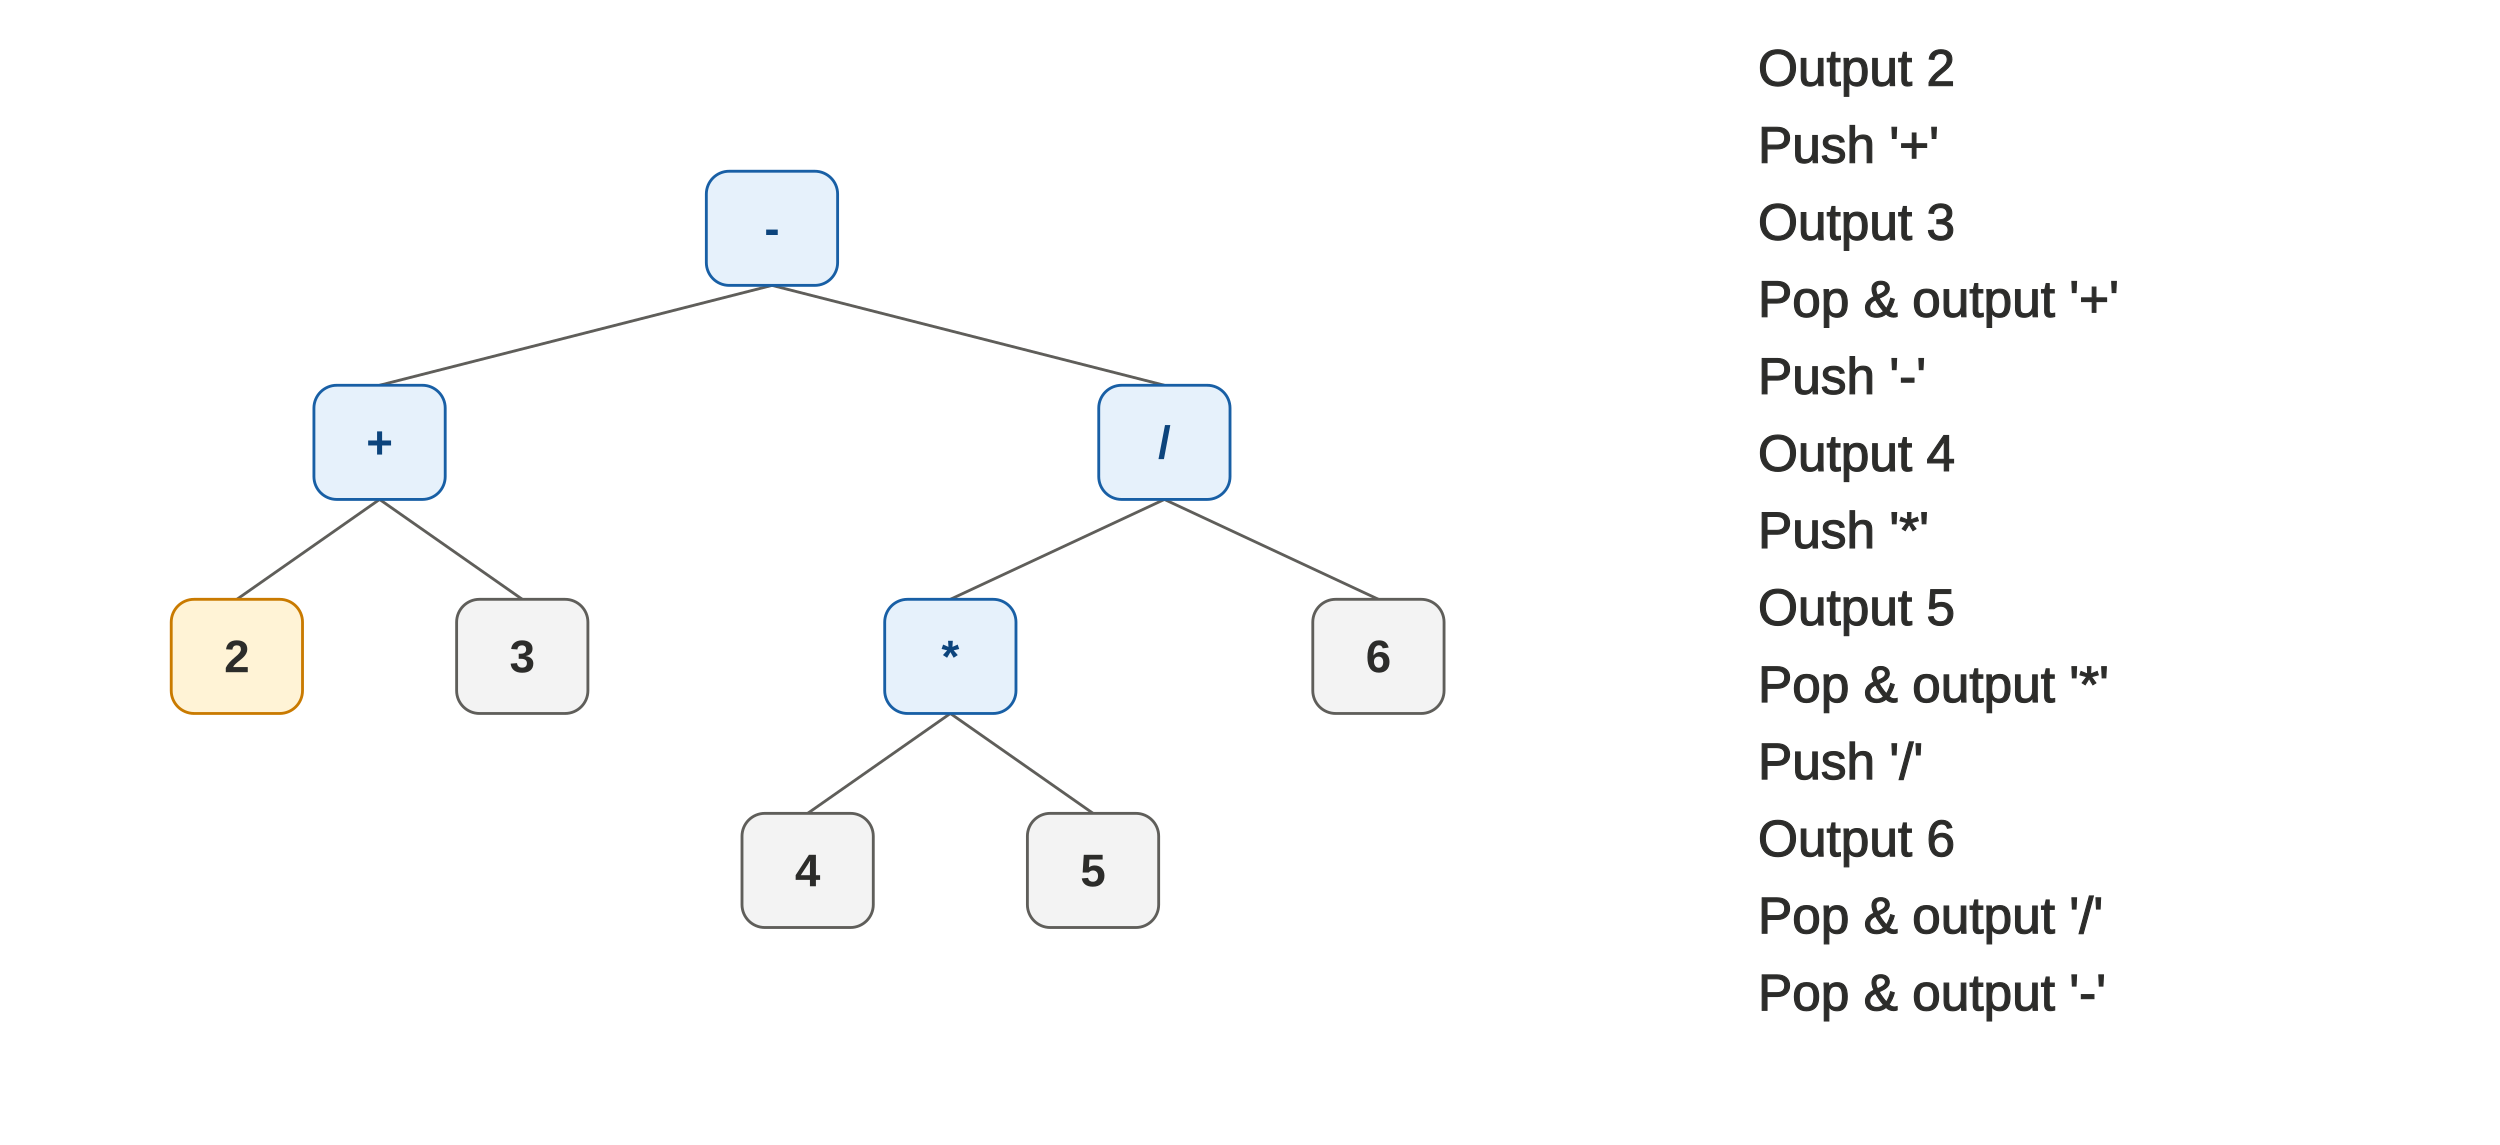
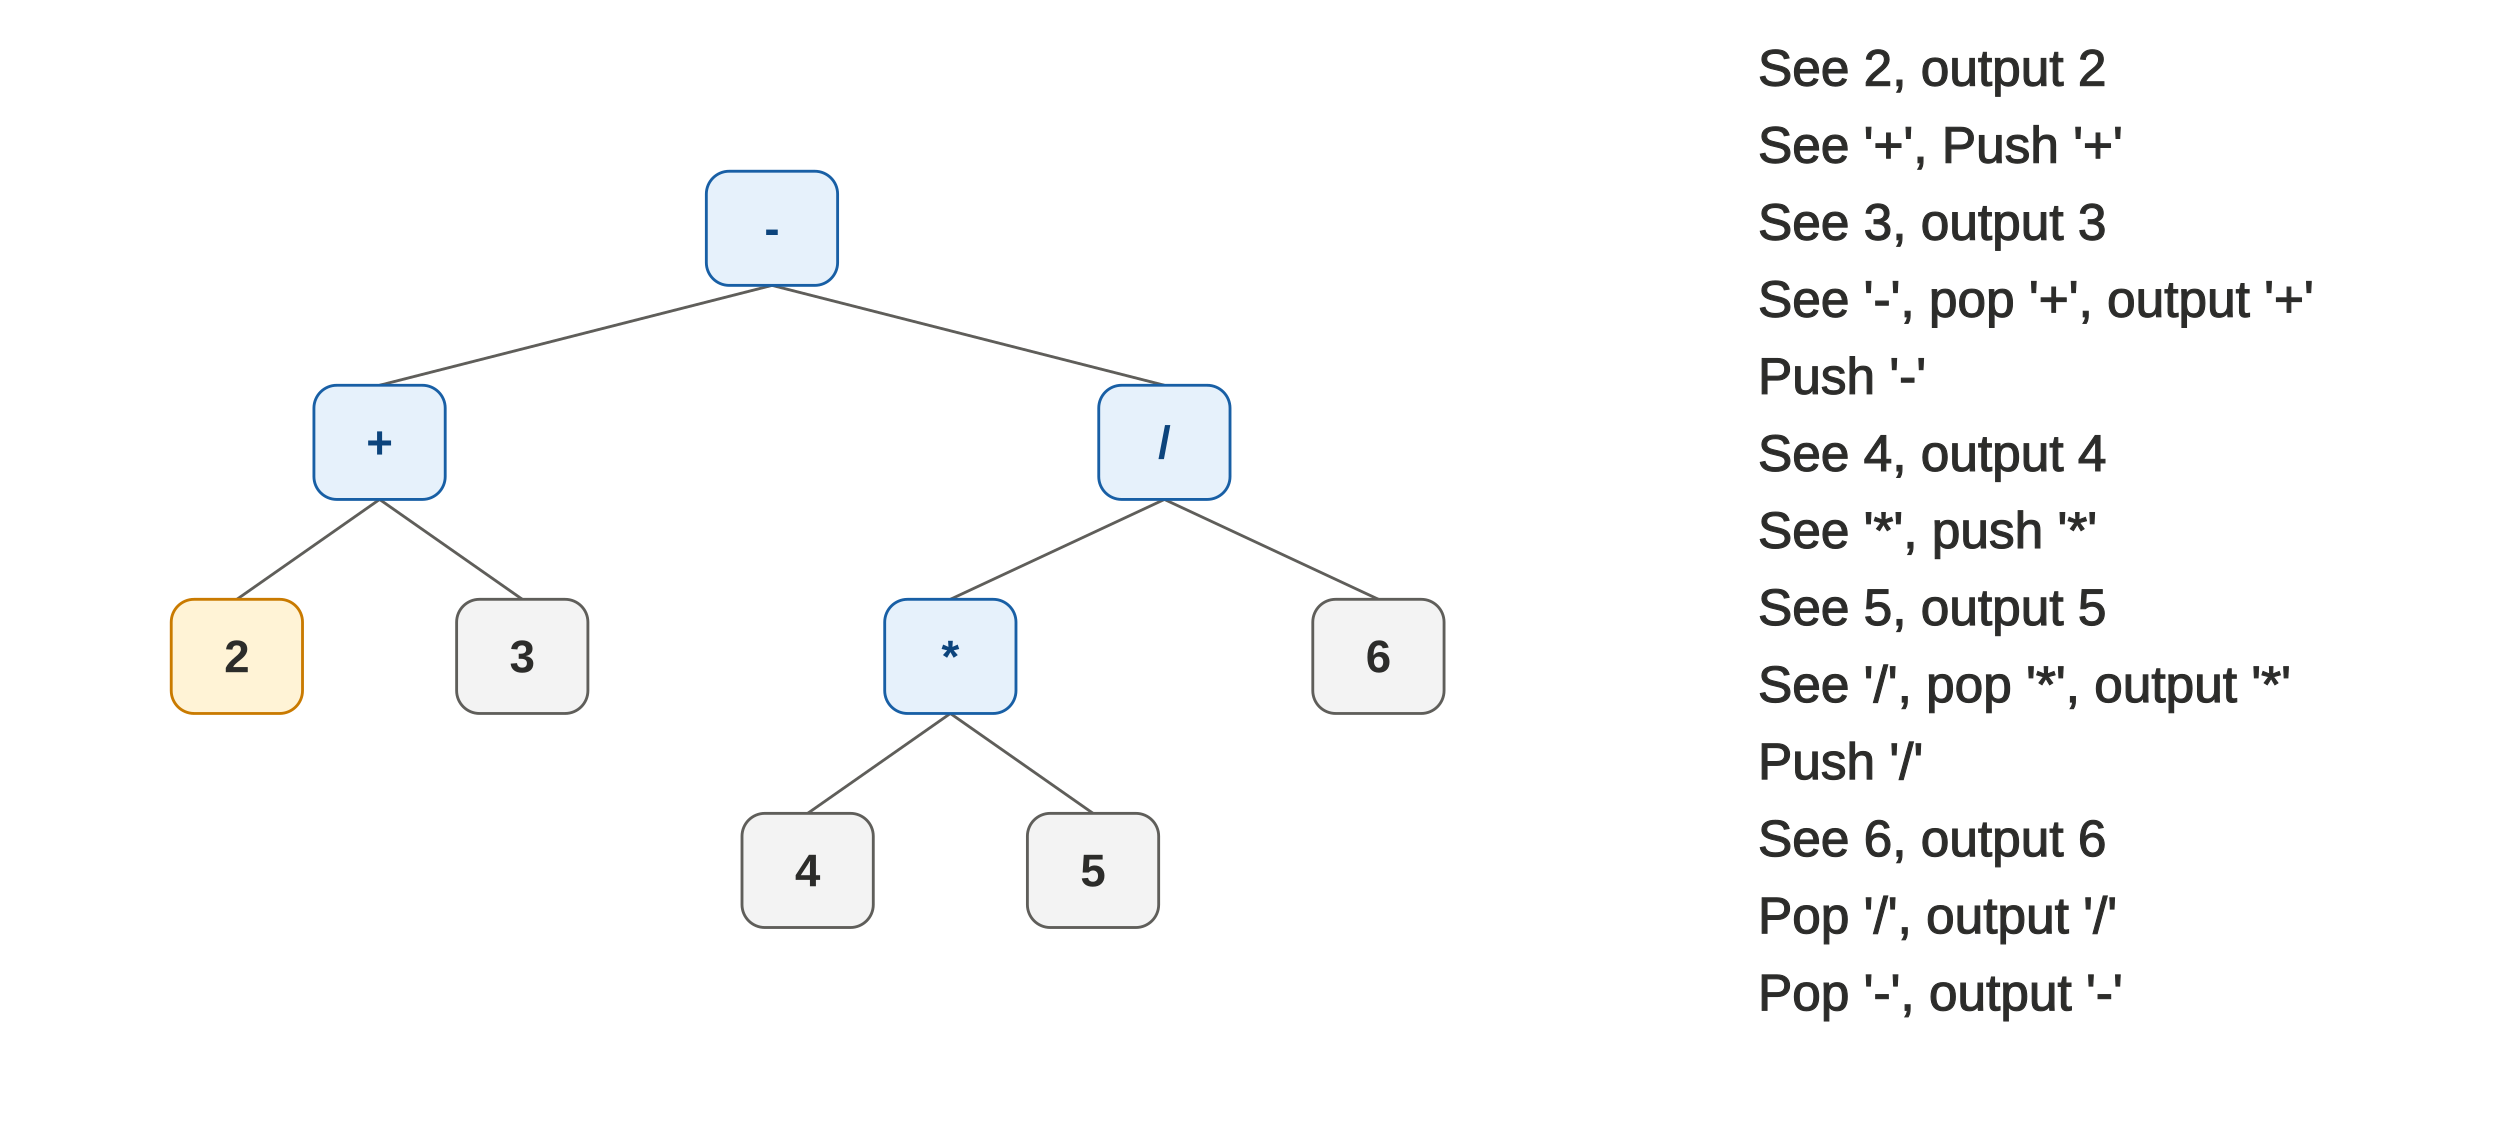
<svg xmlns="http://www.w3.org/2000/svg" width="876" height="401" viewBox="0 0 876 401">
  <text x="283.0" y="30" text-anchor="middle" font-family="Arial, Helvetica, sans-serif" font-size="18" font-weight="600" fill="#2C2C2A" />
  <line x1="270.5" y1="100.0" x2="133.0" y2="135.0" stroke="#5F5E5A" stroke-width="1" />
  <line x1="133.0" y1="175.0" x2="83.0" y2="210.0" stroke="#5F5E5A" stroke-width="1" />
  <line x1="133.0" y1="175.0" x2="183.0" y2="210.0" stroke="#5F5E5A" stroke-width="1" />
  <line x1="270.5" y1="100.0" x2="408.0" y2="135.0" stroke="#5F5E5A" stroke-width="1" />
  <line x1="408.0" y1="175.0" x2="333.0" y2="210.0" stroke="#5F5E5A" stroke-width="1" />
  <line x1="333.0" y1="250.0" x2="283.0" y2="285.0" stroke="#5F5E5A" stroke-width="1" />
  <line x1="333.0" y1="250.0" x2="383.0" y2="285.0" stroke="#5F5E5A" stroke-width="1" />
  <line x1="408.0" y1="175.0" x2="483.0" y2="210.0" stroke="#5F5E5A" stroke-width="1" />
  <rect x="247.5" y="60.0" width="46" height="40" rx="8" fill="#E6F1FB" stroke="#185FA5" stroke-width="1" />
  <text x="270.5" y="80.0" text-anchor="middle" dominant-baseline="central" font-family="Arial, Helvetica, sans-serif" font-size="16" font-weight="600" fill="#0C447C">-</text>
  <rect x="110.0" y="135.0" width="46" height="40" rx="8" fill="#E6F1FB" stroke="#185FA5" stroke-width="1" />
  <text x="133.0" y="155.0" text-anchor="middle" dominant-baseline="central" font-family="Arial, Helvetica, sans-serif" font-size="16" font-weight="600" fill="#0C447C">+</text>
  <rect x="60.0" y="210.0" width="46" height="40" rx="8" fill="#FFF3D6" stroke="#C97A00" stroke-width="1" />
  <text x="83.0" y="230.0" text-anchor="middle" dominant-baseline="central" font-family="Arial, Helvetica, sans-serif" font-size="16" font-weight="600" fill="#2C2C2A">2</text>
  <rect x="160.0" y="210.0" width="46" height="40" rx="8" fill="#F3F3F3" stroke="#5F5E5A" stroke-width="1" />
  <text x="183.0" y="230.0" text-anchor="middle" dominant-baseline="central" font-family="Arial, Helvetica, sans-serif" font-size="16" font-weight="600" fill="#2C2C2A">3</text>
  <rect x="385.0" y="135.0" width="46" height="40" rx="8" fill="#E6F1FB" stroke="#185FA5" stroke-width="1" />
  <text x="408.0" y="155.0" text-anchor="middle" dominant-baseline="central" font-family="Arial, Helvetica, sans-serif" font-size="16" font-weight="600" fill="#0C447C">/</text>
  <rect x="310.0" y="210.0" width="46" height="40" rx="8" fill="#E6F1FB" stroke="#185FA5" stroke-width="1" />
  <text x="333.0" y="230.0" text-anchor="middle" dominant-baseline="central" font-family="Arial, Helvetica, sans-serif" font-size="16" font-weight="600" fill="#0C447C">*</text>
  <rect x="260.0" y="285.0" width="46" height="40" rx="8" fill="#F3F3F3" stroke="#5F5E5A" stroke-width="1" />
  <text x="283.0" y="305.0" text-anchor="middle" dominant-baseline="central" font-family="Arial, Helvetica, sans-serif" font-size="16" font-weight="600" fill="#2C2C2A">4</text>
  <rect x="360.0" y="285.0" width="46" height="40" rx="8" fill="#F3F3F3" stroke="#5F5E5A" stroke-width="1" />
  <text x="383.0" y="305.0" text-anchor="middle" dominant-baseline="central" font-family="Arial, Helvetica, sans-serif" font-size="16" font-weight="600" fill="#2C2C2A">5</text>
  <rect x="460.0" y="210.0" width="46" height="40" rx="8" fill="#F3F3F3" stroke="#5F5E5A" stroke-width="1" />
  <text x="483.0" y="230.0" text-anchor="middle" dominant-baseline="central" font-family="Arial, Helvetica, sans-serif" font-size="16" font-weight="600" fill="#2C2C2A">6</text>
-   <text id="log-line-1" x="616.0" y="30.0" font-family="Arial, Helvetica, sans-serif" font-size="18" fill="#2C2C2A" stroke="#2C2C2A" stroke-width="0.4">Output 2</text>
-   <text id="log-line-2" x="616.0" y="57.0" font-family="Arial, Helvetica, sans-serif" font-size="18" fill="#2C2C2A" stroke="#2C2C2A" stroke-width="0.4">Push '+'</text>
-   <text id="log-line-3" x="616.0" y="84.0" font-family="Arial, Helvetica, sans-serif" font-size="18" fill="#2C2C2A" stroke="#2C2C2A" stroke-width="0.4">Output 3</text>
-   <text id="log-line-4" x="616.0" y="111.0" font-family="Arial, Helvetica, sans-serif" font-size="18" fill="#2C2C2A" stroke="#2C2C2A" stroke-width="0.4">Pop &amp; output '+'</text>
+   <text id="log-line-1" x="616.0" y="30.0" font-family="Arial, Helvetica, sans-serif" font-size="18" fill="#2C2C2A" stroke="#2C2C2A" stroke-width="0.4">See 2, output 2</text>
+   <text id="log-line-2" x="616.0" y="57.0" font-family="Arial, Helvetica, sans-serif" font-size="18" fill="#2C2C2A" stroke="#2C2C2A" stroke-width="0.4">See '+', Push '+'</text>
+   <text id="log-line-3" x="616.0" y="84.0" font-family="Arial, Helvetica, sans-serif" font-size="18" fill="#2C2C2A" stroke="#2C2C2A" stroke-width="0.4">See 3, output 3</text>
+   <text id="log-line-4" x="616.0" y="111.0" font-family="Arial, Helvetica, sans-serif" font-size="18" fill="#2C2C2A" stroke="#2C2C2A" stroke-width="0.4">See '-', pop '+', output '+'</text>
  <text id="log-line-5" x="616.0" y="138.0" font-family="Arial, Helvetica, sans-serif" font-size="18" fill="#2C2C2A" stroke="#2C2C2A" stroke-width="0.4">Push '-'</text>
-   <text id="log-line-6" x="616.0" y="165.0" font-family="Arial, Helvetica, sans-serif" font-size="18" fill="#2C2C2A" stroke="#2C2C2A" stroke-width="0.4">Output 4</text>
-   <text id="log-line-7" x="616.0" y="192.0" font-family="Arial, Helvetica, sans-serif" font-size="18" fill="#2C2C2A" stroke="#2C2C2A" stroke-width="0.4">Push '*'</text>
-   <text id="log-line-8" x="616.0" y="219.0" font-family="Arial, Helvetica, sans-serif" font-size="18" fill="#2C2C2A" stroke="#2C2C2A" stroke-width="0.4">Output 5</text>
-   <text id="log-line-9" x="616.0" y="246.0" font-family="Arial, Helvetica, sans-serif" font-size="18" fill="#2C2C2A" stroke="#2C2C2A" stroke-width="0.4">Pop &amp; output '*'</text>
+   <text id="log-line-6" x="616.0" y="165.0" font-family="Arial, Helvetica, sans-serif" font-size="18" fill="#2C2C2A" stroke="#2C2C2A" stroke-width="0.4">See 4, output 4</text>
+   <text id="log-line-7" x="616.0" y="192.0" font-family="Arial, Helvetica, sans-serif" font-size="18" fill="#2C2C2A" stroke="#2C2C2A" stroke-width="0.4">See '*', push '*'</text>
+   <text id="log-line-8" x="616.0" y="219.0" font-family="Arial, Helvetica, sans-serif" font-size="18" fill="#2C2C2A" stroke="#2C2C2A" stroke-width="0.4">See 5, output 5</text>
+   <text id="log-line-9" x="616.0" y="246.0" font-family="Arial, Helvetica, sans-serif" font-size="18" fill="#2C2C2A" stroke="#2C2C2A" stroke-width="0.4">See '/', pop '*', output '*'</text>
  <text id="log-line-10" x="616.0" y="273.0" font-family="Arial, Helvetica, sans-serif" font-size="18" fill="#2C2C2A" stroke="#2C2C2A" stroke-width="0.4">Push '/'</text>
-   <text id="log-line-11" x="616.0" y="300.0" font-family="Arial, Helvetica, sans-serif" font-size="18" fill="#2C2C2A" stroke="#2C2C2A" stroke-width="0.4">Output 6</text>
-   <text id="log-line-12" x="616.0" y="327.0" font-family="Arial, Helvetica, sans-serif" font-size="18" fill="#2C2C2A" stroke="#2C2C2A" stroke-width="0.4">Pop &amp; output '/'</text>
-   <text id="log-line-13" x="616.0" y="354.0" font-family="Arial, Helvetica, sans-serif" font-size="18" fill="#2C2C2A" stroke="#2C2C2A" stroke-width="0.4">Pop &amp; output '-'</text>
+   <text id="log-line-11" x="616.0" y="300.0" font-family="Arial, Helvetica, sans-serif" font-size="18" fill="#2C2C2A" stroke="#2C2C2A" stroke-width="0.4">See 6, output 6</text>
+   <text id="log-line-12" x="616.0" y="327.0" font-family="Arial, Helvetica, sans-serif" font-size="18" fill="#2C2C2A" stroke="#2C2C2A" stroke-width="0.4">Pop '/', output '/'</text>
+   <text id="log-line-13" x="616.0" y="354.0" font-family="Arial, Helvetica, sans-serif" font-size="18" fill="#2C2C2A" stroke="#2C2C2A" stroke-width="0.4">Pop '-', output '-'</text>
</svg>
